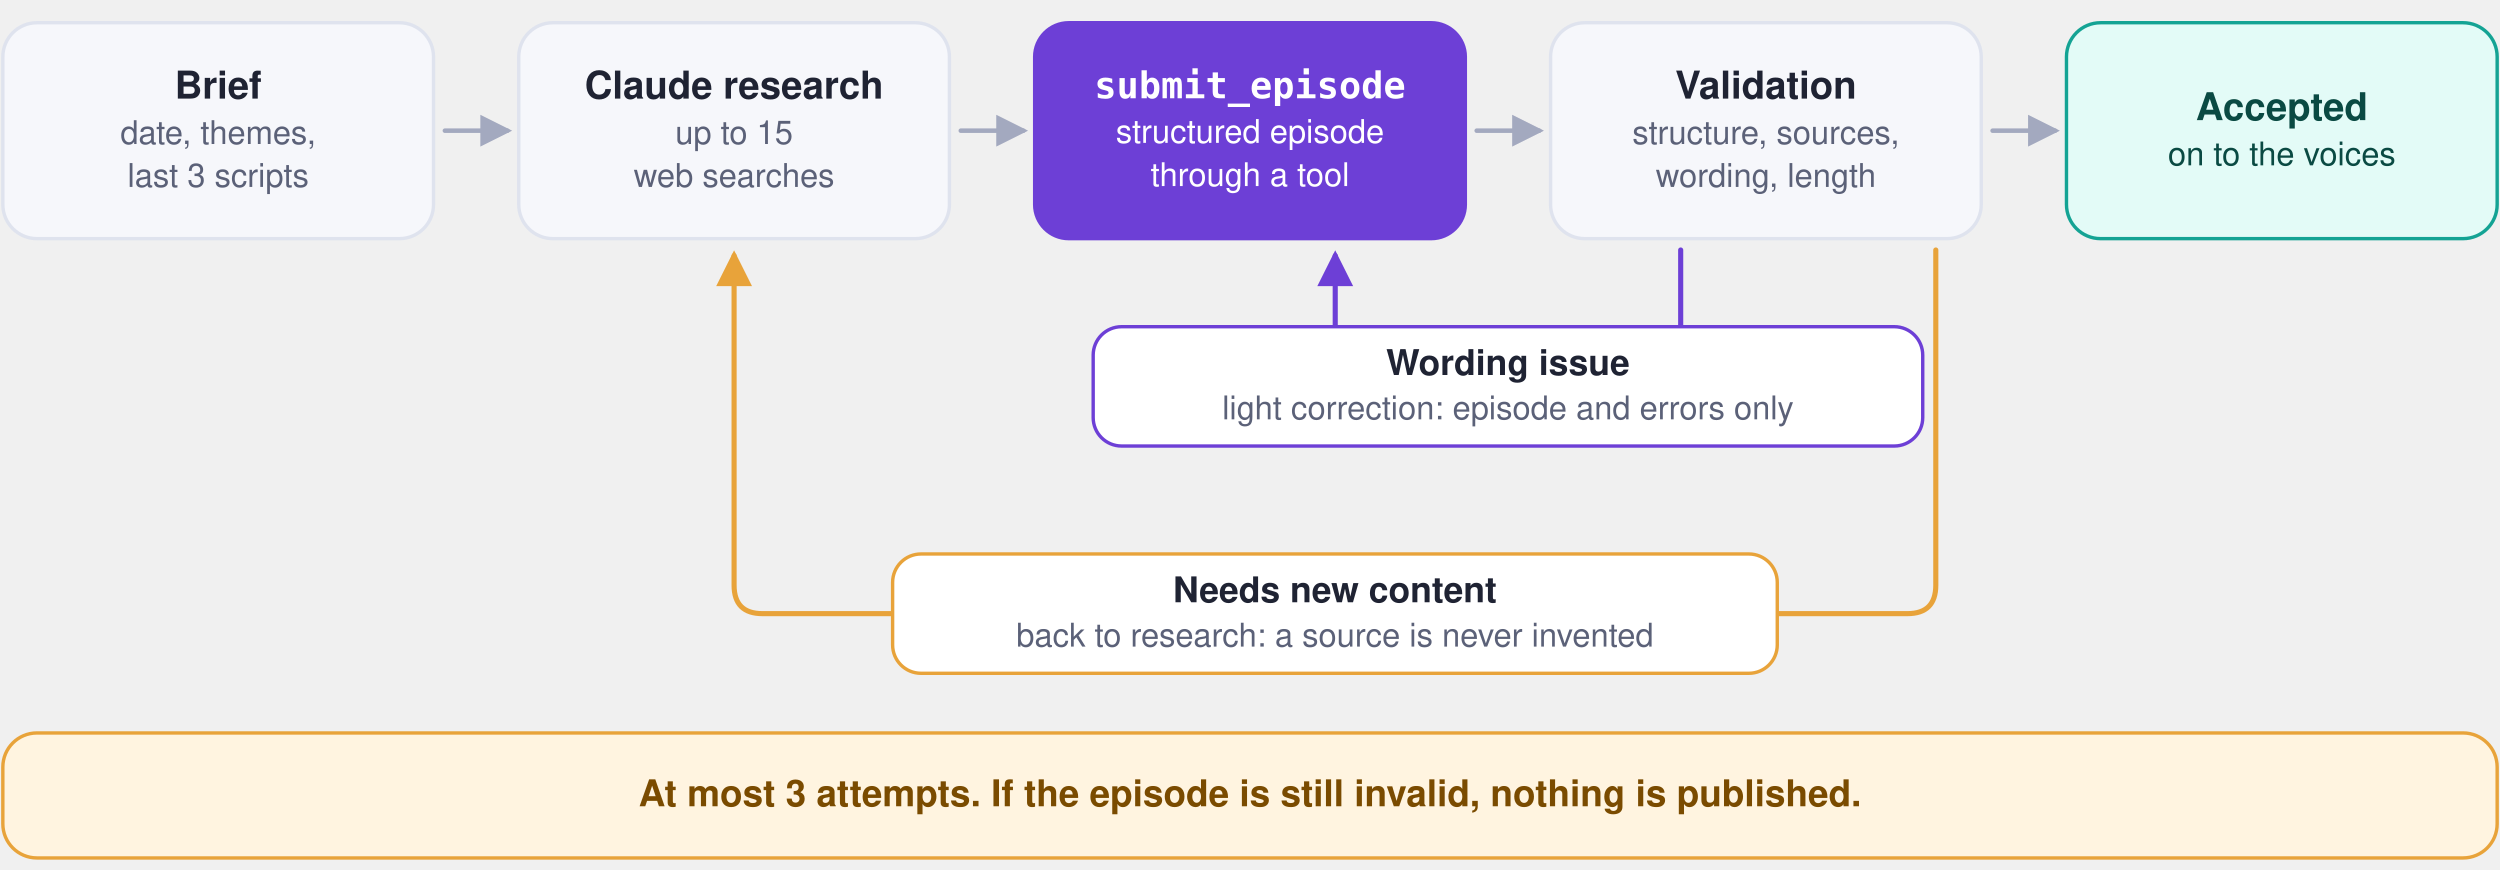
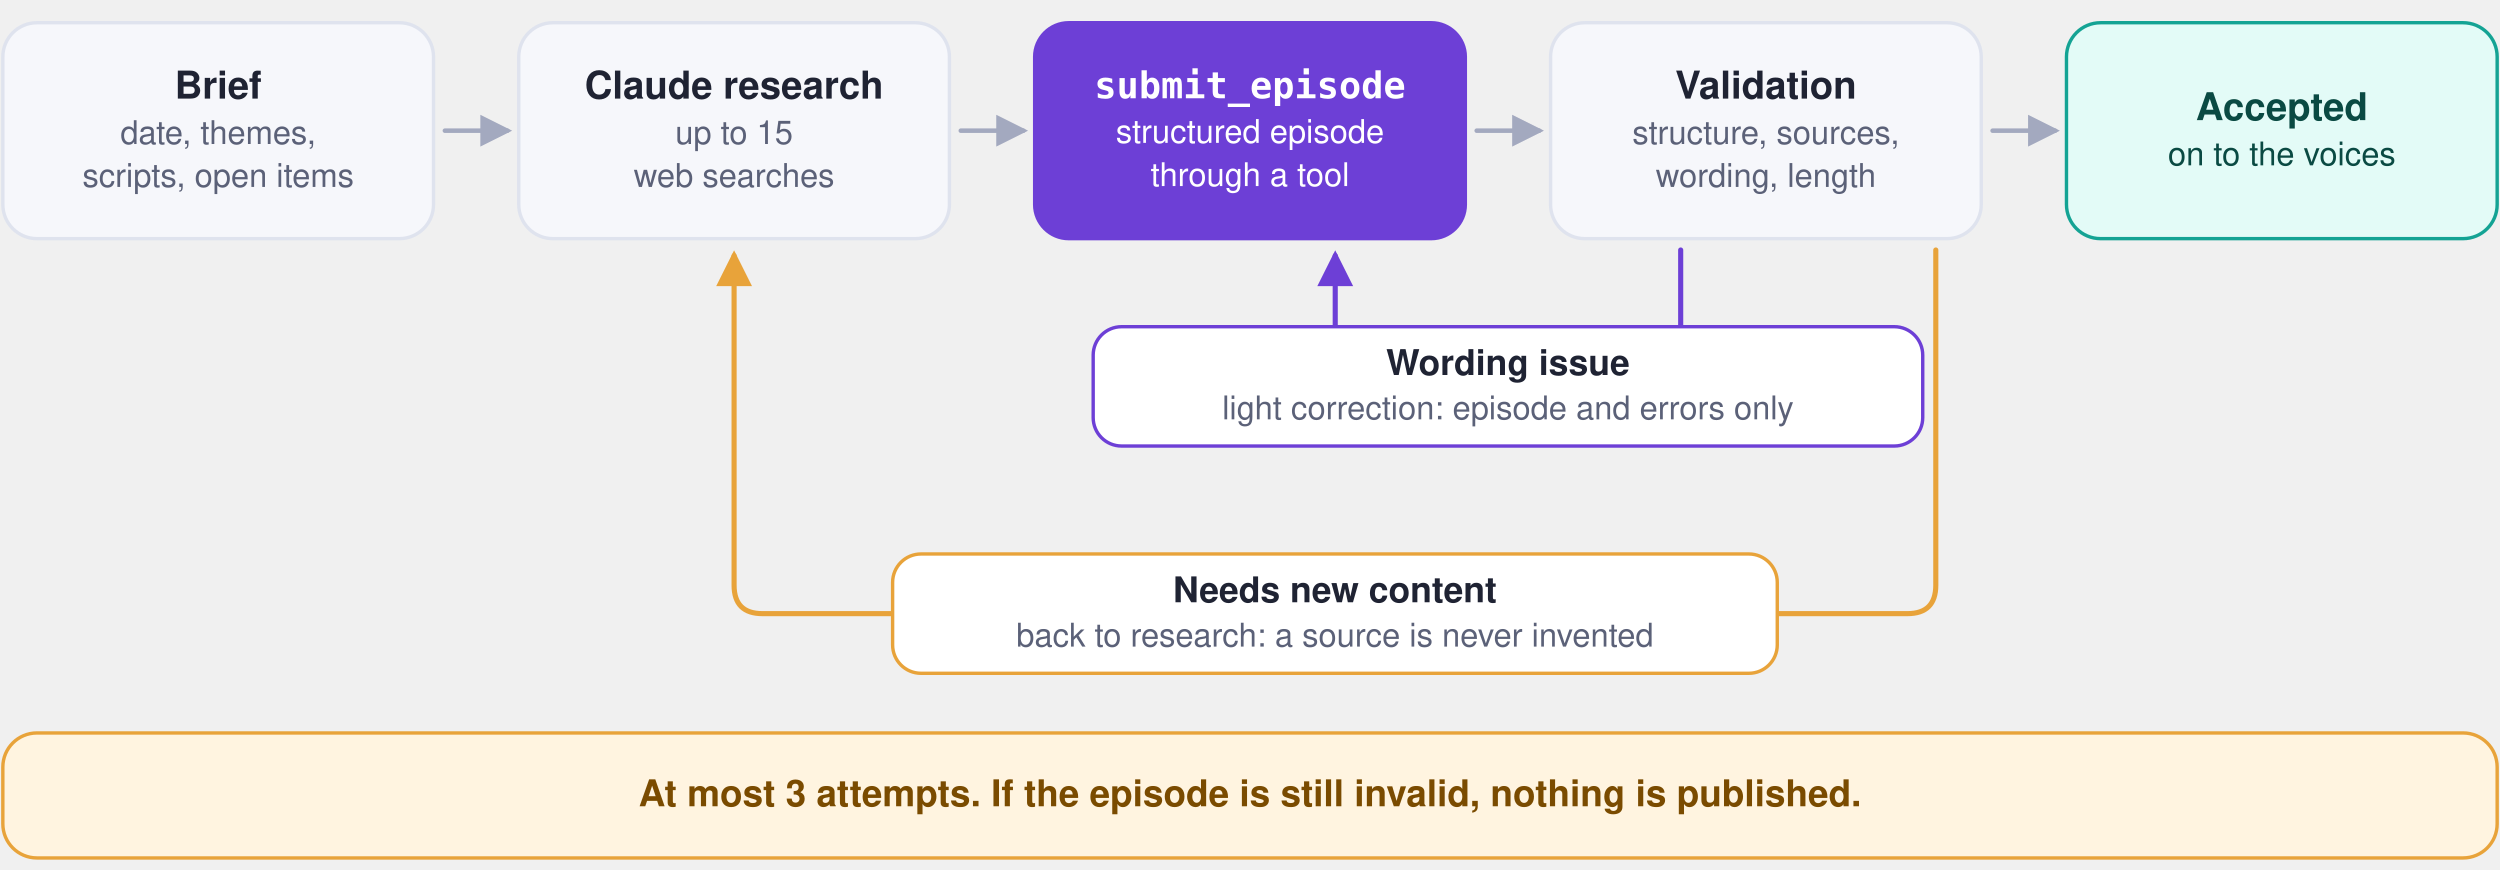
<svg xmlns="http://www.w3.org/2000/svg" viewBox="0 0 880 306" width="880" height="306" role="img" aria-label="Generation and corrections">
  <defs>
    <marker id="ae8a33a" viewBox="0 0 10 10" refX="8.5" refY="5" markerWidth="7" markerHeight="7" orient="auto-start-reverse">
      <path d="M0,0 L10,5 L0,10 z" fill="#e8a33a" />
    </marker>
  </defs>
  <defs>
    <marker id="a6d3fd6" viewBox="0 0 10 10" refX="8.5" refY="5" markerWidth="7" markerHeight="7" orient="auto-start-reverse">
      <path d="M0,0 L10,5 L0,10 z" fill="#6d3fd6" />
    </marker>
  </defs>
  <defs>
    <marker id="aa3a9bf" viewBox="0 0 10 10" refX="8.5" refY="5" markerWidth="7" markerHeight="7" orient="auto-start-reverse">
      <path d="M0,0 L10,5 L0,10 z" fill="#a3a9bf" />
    </marker>
  </defs>
  <g class="box">
    <rect x="1.0" y="8.0" width="151.6" height="76.0" rx="12" fill="#f6f7fb" stroke="#dfe3ee" stroke-width="1.2" class="frame" />
    <text x="76.8" y="34.7" font-family="-apple-system, BlinkMacSystemFont, 'Segoe UI', Helvetica, Arial, sans-serif" font-size="13.5" font-weight="700" fill="#1f2333" text-anchor="middle">Brief</text>
    <text x="76.8" y="50.7" font-family="-apple-system, BlinkMacSystemFont, 'Segoe UI', Helvetica, Arial, sans-serif" font-size="11.5" font-weight="400" fill="#5b6178" text-anchor="middle">date, themes,</text>
-     <text x="76.8" y="65.8" font-family="-apple-system, BlinkMacSystemFont, 'Segoe UI', Helvetica, Arial, sans-serif" font-size="11.5" font-weight="400" fill="#5b6178" text-anchor="middle">last 3 scripts</text>
+     <text x="76.8" y="65.8" font-family="-apple-system, BlinkMacSystemFont, 'Segoe UI', Helvetica, Arial, sans-serif" font-size="11.5" font-weight="400" fill="#5b6178" text-anchor="middle">scripts, open items</text>
  </g>
  <g class="box">
    <rect x="182.6" y="8.0" width="151.6" height="76.0" rx="12" fill="#f6f7fb" stroke="#dfe3ee" stroke-width="1.2" class="frame" />
    <text x="258.4" y="34.7" font-family="-apple-system, BlinkMacSystemFont, 'Segoe UI', Helvetica, Arial, sans-serif" font-size="13.5" font-weight="700" fill="#1f2333" text-anchor="middle">Claude research</text>
    <text x="258.4" y="50.7" font-family="-apple-system, BlinkMacSystemFont, 'Segoe UI', Helvetica, Arial, sans-serif" font-size="11.5" font-weight="400" fill="#5b6178" text-anchor="middle">up to 15</text>
    <text x="258.4" y="65.8" font-family="-apple-system, BlinkMacSystemFont, 'Segoe UI', Helvetica, Arial, sans-serif" font-size="11.5" font-weight="400" fill="#5b6178" text-anchor="middle">web searches</text>
  </g>
  <path d="M156.6,46.0 L178.6,46.0" fill="none" stroke="#a3a9bf" stroke-width="1.6" stroke-linecap="round" stroke-linejoin="round" marker-end="url(#aa3a9bf)" />
  <g class="box">
    <rect x="364.2" y="8.0" width="151.6" height="76.0" rx="12" fill="#6d3fd6" stroke="#6d3fd6" stroke-width="1.2" class="frame" />
    <text x="440.0" y="34.6" font-family="ui-monospace, SFMono-Regular, Menlo, Consolas, monospace" font-size="13" font-weight="700" fill="#ffffff" text-anchor="middle">submit_episode</text>
    <text x="440.0" y="50.3" font-family="-apple-system, BlinkMacSystemFont, 'Segoe UI', Helvetica, Arial, sans-serif" font-size="11.5" font-weight="400" fill="#ffffff" text-anchor="middle">structured episode</text>
    <text x="440.0" y="65.5" font-family="-apple-system, BlinkMacSystemFont, 'Segoe UI', Helvetica, Arial, sans-serif" font-size="11.5" font-weight="400" fill="#ffffff" text-anchor="middle">through a tool</text>
  </g>
  <path d="M338.2,46.0 L360.2,46.0" fill="none" stroke="#a3a9bf" stroke-width="1.6" stroke-linecap="round" stroke-linejoin="round" marker-end="url(#aa3a9bf)" />
  <g class="box">
    <rect x="545.8" y="8.0" width="151.6" height="76.0" rx="12" fill="#f6f7fb" stroke="#dfe3ee" stroke-width="1.2" class="frame" />
    <text x="621.6" y="34.7" font-family="-apple-system, BlinkMacSystemFont, 'Segoe UI', Helvetica, Arial, sans-serif" font-size="13.5" font-weight="700" fill="#1f2333" text-anchor="middle">Validation</text>
    <text x="621.6" y="50.7" font-family="-apple-system, BlinkMacSystemFont, 'Segoe UI', Helvetica, Arial, sans-serif" font-size="11.5" font-weight="400" fill="#5b6178" text-anchor="middle">structure, sources,</text>
    <text x="621.6" y="65.8" font-family="-apple-system, BlinkMacSystemFont, 'Segoe UI', Helvetica, Arial, sans-serif" font-size="11.5" font-weight="400" fill="#5b6178" text-anchor="middle">wording, length</text>
  </g>
  <path d="M519.8,46.0 L541.8,46.0" fill="none" stroke="#a3a9bf" stroke-width="1.6" stroke-linecap="round" stroke-linejoin="round" marker-end="url(#aa3a9bf)" />
  <g class="box">
    <rect x="727.4" y="8.0" width="151.6" height="76.0" rx="12" fill="#e3fbf7" stroke="#14a394" stroke-width="1.2" class="frame" />
    <text x="803.2" y="42.3" font-family="-apple-system, BlinkMacSystemFont, 'Segoe UI', Helvetica, Arial, sans-serif" font-size="13.5" font-weight="700" fill="#0a4a43" text-anchor="middle">Accepted</text>
    <text x="803.2" y="58.2" font-family="-apple-system, BlinkMacSystemFont, 'Segoe UI', Helvetica, Arial, sans-serif" font-size="11.5" font-weight="400" fill="#0a4a43" text-anchor="middle">on to the voices</text>
  </g>
  <path d="M701.4,46.0 L723.4,46.0" fill="none" stroke="#a3a9bf" stroke-width="1.6" stroke-linecap="round" stroke-linejoin="round" marker-end="url(#aa3a9bf)" />
  <path d="M591.6,88 L591.6,126 Q591.6,136 581.6,136 L480.0,136 Q470.0,136 470.0,126 L470.0,90" fill="none" stroke="#6d3fd6" stroke-width="1.8" stroke-linecap="round" stroke-linejoin="round" marker-end="url(#a6d3fd6)" />
  <g class="box">
    <rect x="384.8" y="115.0" width="292.0" height="42.0" rx="10" fill="#ffffff" stroke="#6d3fd6" stroke-width="1.2" class="frame" />
    <text x="530.8" y="132.0" font-family="-apple-system, BlinkMacSystemFont, 'Segoe UI', Helvetica, Arial, sans-serif" font-size="12.5" font-weight="700" fill="#1f2333" text-anchor="middle">Wording issue</text>
    <text x="530.8" y="147.6" font-family="-apple-system, BlinkMacSystemFont, 'Segoe UI', Helvetica, Arial, sans-serif" font-size="11.5" font-weight="400" fill="#5b6178" text-anchor="middle">light correction: episode and errors only</text>
  </g>
  <path d="M681.4,88 L681.4,206 Q681.4,216 671.4,216 L268.4,216 Q258.4,216 258.4,206 L258.4,90" fill="none" stroke="#e8a33a" stroke-width="1.8" stroke-linecap="round" stroke-linejoin="round" marker-end="url(#ae8a33a)" />
  <g class="box">
    <rect x="314.2" y="195.0" width="311.4" height="42.0" rx="10" fill="#ffffff" stroke="#e8a33a" stroke-width="1.2" class="frame" />
    <text x="469.9" y="212.0" font-family="-apple-system, BlinkMacSystemFont, 'Segoe UI', Helvetica, Arial, sans-serif" font-size="12.5" font-weight="700" fill="#1f2333" text-anchor="middle">Needs new content</text>
    <text x="469.9" y="227.6" font-family="-apple-system, BlinkMacSystemFont, 'Segoe UI', Helvetica, Arial, sans-serif" font-size="11.5" font-weight="400" fill="#5b6178" text-anchor="middle">back to research: a source is never invented</text>
  </g>
  <g class="box">
    <rect x="1.0" y="258.0" width="878.0" height="44.0" rx="12" fill="#fff4e0" stroke="#e8a33a" stroke-width="1.2" class="frame" />
    <text x="440.0" y="283.8" font-family="-apple-system, BlinkMacSystemFont, 'Segoe UI', Helvetica, Arial, sans-serif" font-size="13" font-weight="600" fill="#7a4b00" text-anchor="middle">At most 3 attempts. If the episode is still invalid, nothing is published.</text>
  </g>
</svg>
